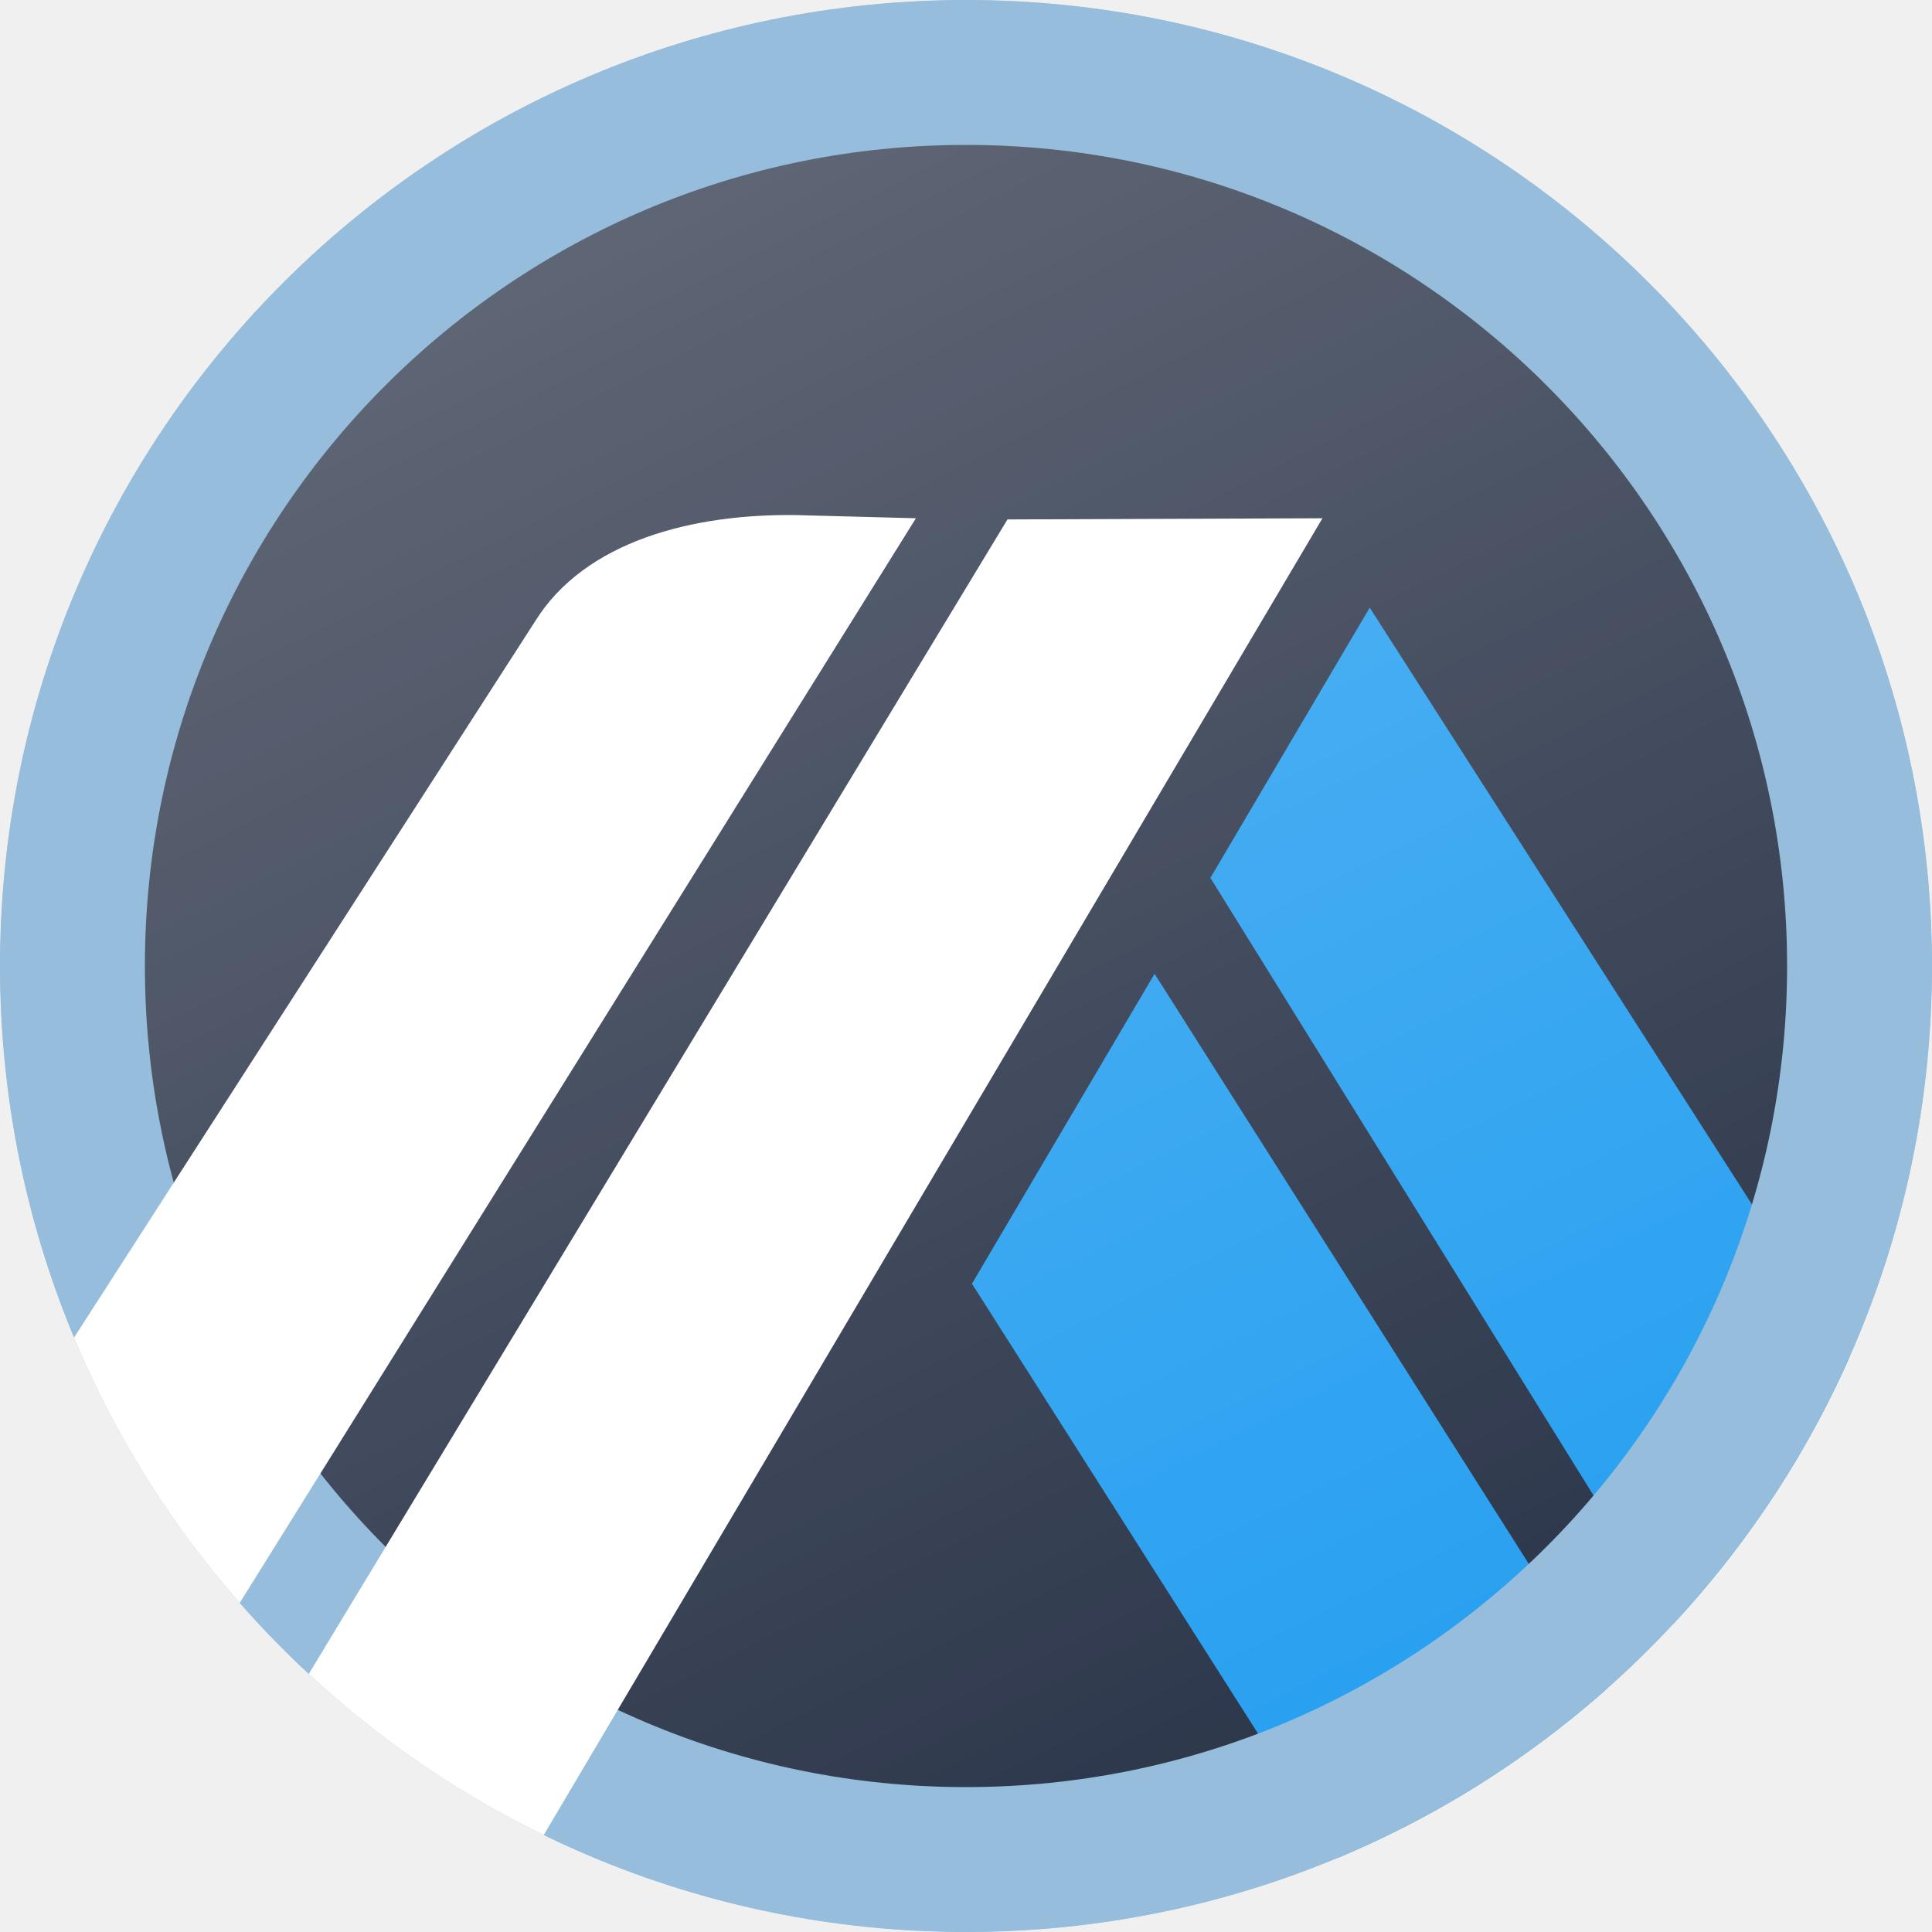
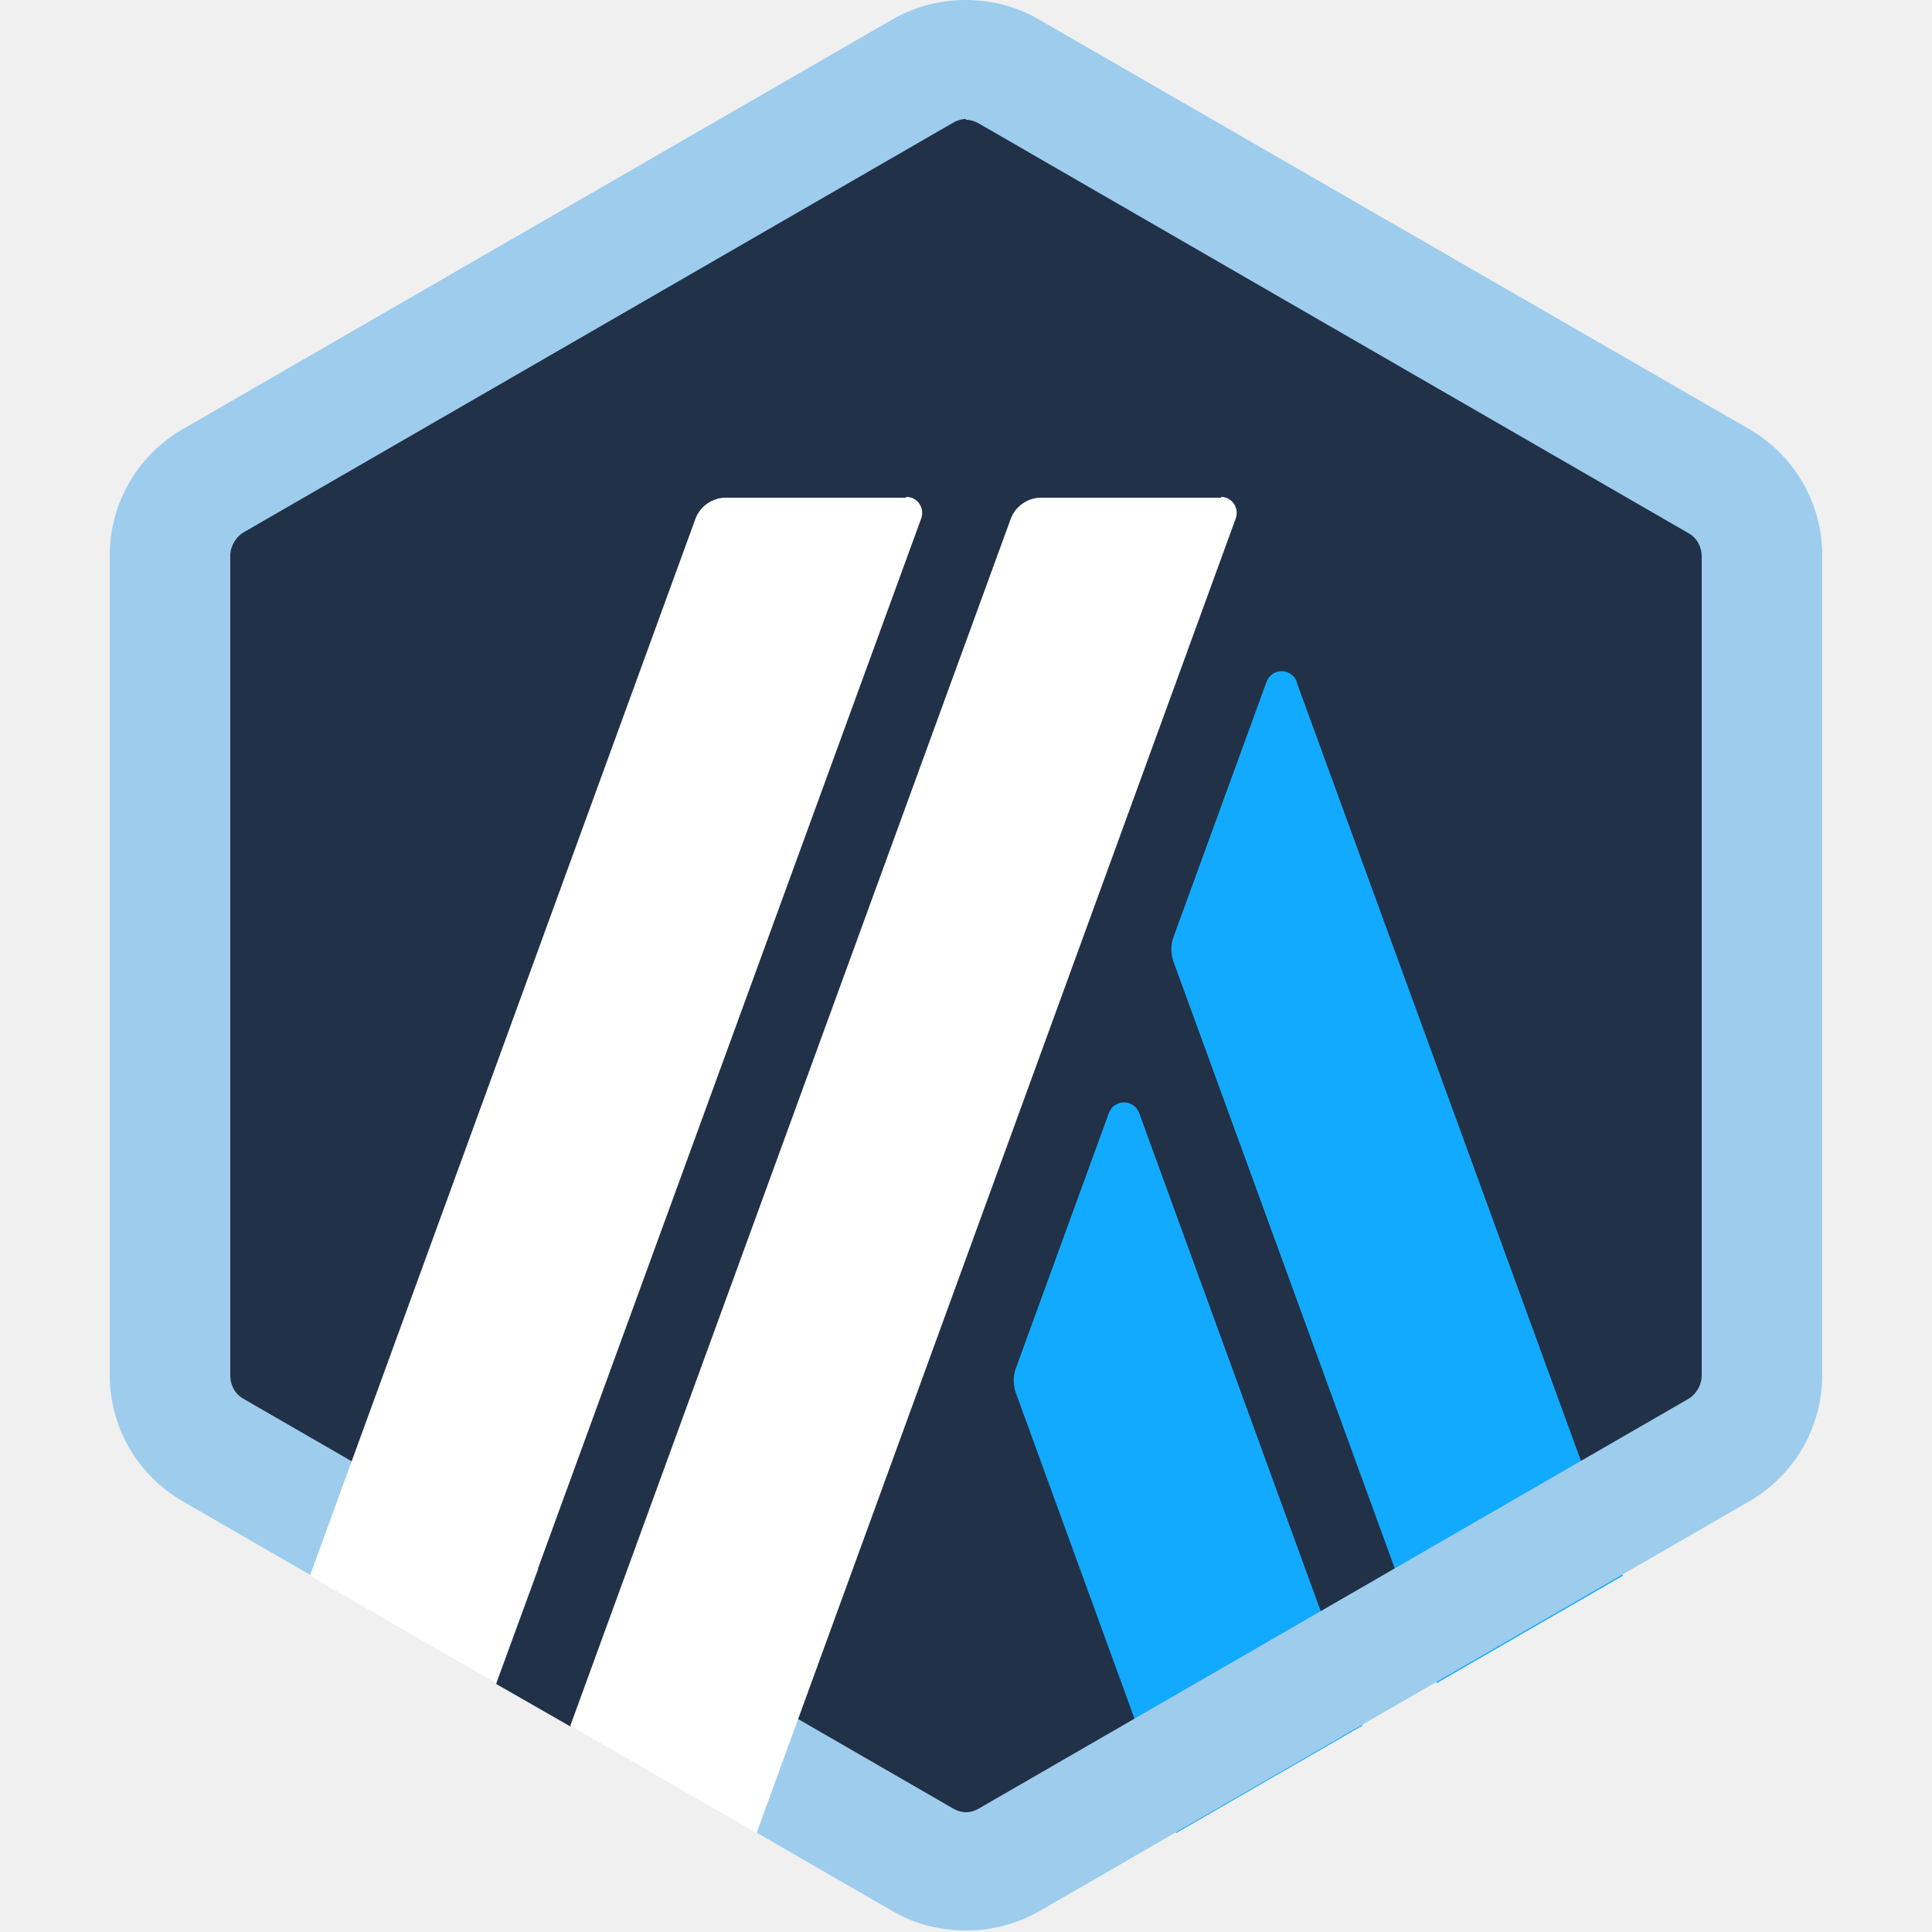
- <svg xmlns="http://www.w3.org/2000/svg" width="28" height="28" fill="none">
-   <rect width="26.6" height="26.6" x=".7" y=".7" fill="#2D374B" stroke="#96BEDC" stroke-width="1.4" rx="13.3" />
-   <mask id="a" width="28" height="28" x="0" y="0" maskUnits="userSpaceOnUse" style="mask-type:alpha">
-     <rect width="28" height="28" fill="#C4C4C4" rx="14" />
-   </mask>
-   <g mask="url(#a)">
-     <path fill="#28A0F0" d="m14.086 18.604 6.501 10.224 4.006-2.321-7.86-12.394-2.647 4.492Zm13.074 3.469-.003-1.86-7.306-11.407-2.309 3.917 7.091 11.43 2.172-1.259a.963.963 0 0 0 .355-.701l-0-.121Z" />
-     <rect width="25.9" height="25.9" x="1.05" y="1.05" fill="url(#b)" fill-opacity=".3" stroke="#96BEDC" stroke-width="2.1" rx="12.95" />
-     <path fill="#fff" d="m.363 28.221-3.07-1.767-.234-.833L7.746 9.019c.73-1.191 2.32-1.575 3.796-1.554l1.732.046L.363 28.221ZM19.166 7.511l-4.565.017L2.24 27.953l3.61 2.079.982-1.665L19.166 7.511Z" />
+ <svg xmlns="http://www.w3.org/2000/svg" width="64" height="64" viewBox="0 0 64 64" fill="none">
+   <g clip-path="url(#clip0_261_39577)">
+     <path d="M5.785 19.456V44.544C5.785 46.157 6.63 47.616 8.038 48.435L29.772 60.979C31.155 61.773 32.87 61.773 34.252 60.979L55.987 48.435C57.369 47.642 58.24 46.157 58.24 44.544V19.456C58.24 17.843 57.395 16.384 55.987 15.565L34.252 3.021C32.87 2.227 31.155 2.227 29.772 3.021L8.038 15.565C6.656 16.359 5.811 17.843 5.811 19.456H5.785Z" fill="#213147" />
+     <path d="M36.735 36.864L33.638 45.363C33.561 45.593 33.561 45.849 33.638 46.105L38.962 60.723L45.132 57.164L37.734 36.864C37.554 36.403 36.914 36.403 36.735 36.864Z" fill="#12AAFF" />
+     <path d="M42.956 22.579C42.777 22.118 42.137 22.118 41.958 22.579L38.86 31.078C38.783 31.309 38.783 31.565 38.86 31.821L47.59 55.757L53.76 52.198L42.956 22.605V22.579Z" fill="#12AAFF" />
+     <path d="M32 3.968C32.153 3.968 32.307 4.019 32.435 4.096L55.936 17.664C56.217 17.818 56.371 18.125 56.371 18.432V45.568C56.371 45.875 56.192 46.182 55.936 46.336L32.435 59.904C32.307 59.981 32.153 60.032 32 60.032C31.846 60.032 31.692 59.981 31.564 59.904L8.064 46.336C7.782 46.182 7.628 45.875 7.628 45.568V18.406C7.628 18.099 7.808 17.792 8.064 17.638L31.564 4.07C31.692 3.994 31.846 3.942 32 3.942V3.968ZM32 0C31.155 0 30.336 0.205 29.568 0.64L6.067 14.208C4.556 15.078 3.635 16.666 3.635 18.406V45.542C3.635 47.283 4.556 48.87 6.067 49.741L29.568 63.309C30.31 63.744 31.155 63.949 32 63.949C32.844 63.949 33.664 63.744 34.432 63.309L57.932 49.741C59.443 48.87 60.364 47.283 60.364 45.542V18.406C60.364 16.666 59.443 15.078 57.932 14.208L34.406 0.64C33.664 0.205 32.819 0 31.974 0H32Z" fill="#9DCCED" />
+     <path d="M16.435 55.782L18.611 49.843L22.963 53.453L18.892 57.191L16.435 55.782Z" fill="#213147" />
+     <path d="M30.003 16.486H24.038C23.603 16.486 23.194 16.768 23.04 17.178L10.266 52.199L16.435 55.757L30.515 17.178C30.643 16.819 30.387 16.461 30.029 16.461L30.003 16.486Z" fill="white" />
+     <path d="M40.448 16.486H34.483C34.048 16.486 33.638 16.768 33.485 17.178L18.893 57.165L25.062 60.723L40.934 17.178C41.062 16.819 40.806 16.461 40.448 16.461V16.486Z" fill="white" />
  </g>
  <defs>
-     <linearGradient id="b" x1="0" x2="14" y1="0" y2="28" gradientUnits="userSpaceOnUse">
-       <stop stop-color="#fff" />
-       <stop offset="1" stop-color="#fff" stop-opacity="0" />
-     </linearGradient>
+     <clipPath id="clip0_261_39577">
+       <rect width="64" height="64" fill="white" />
+     </clipPath>
  </defs>
</svg>
